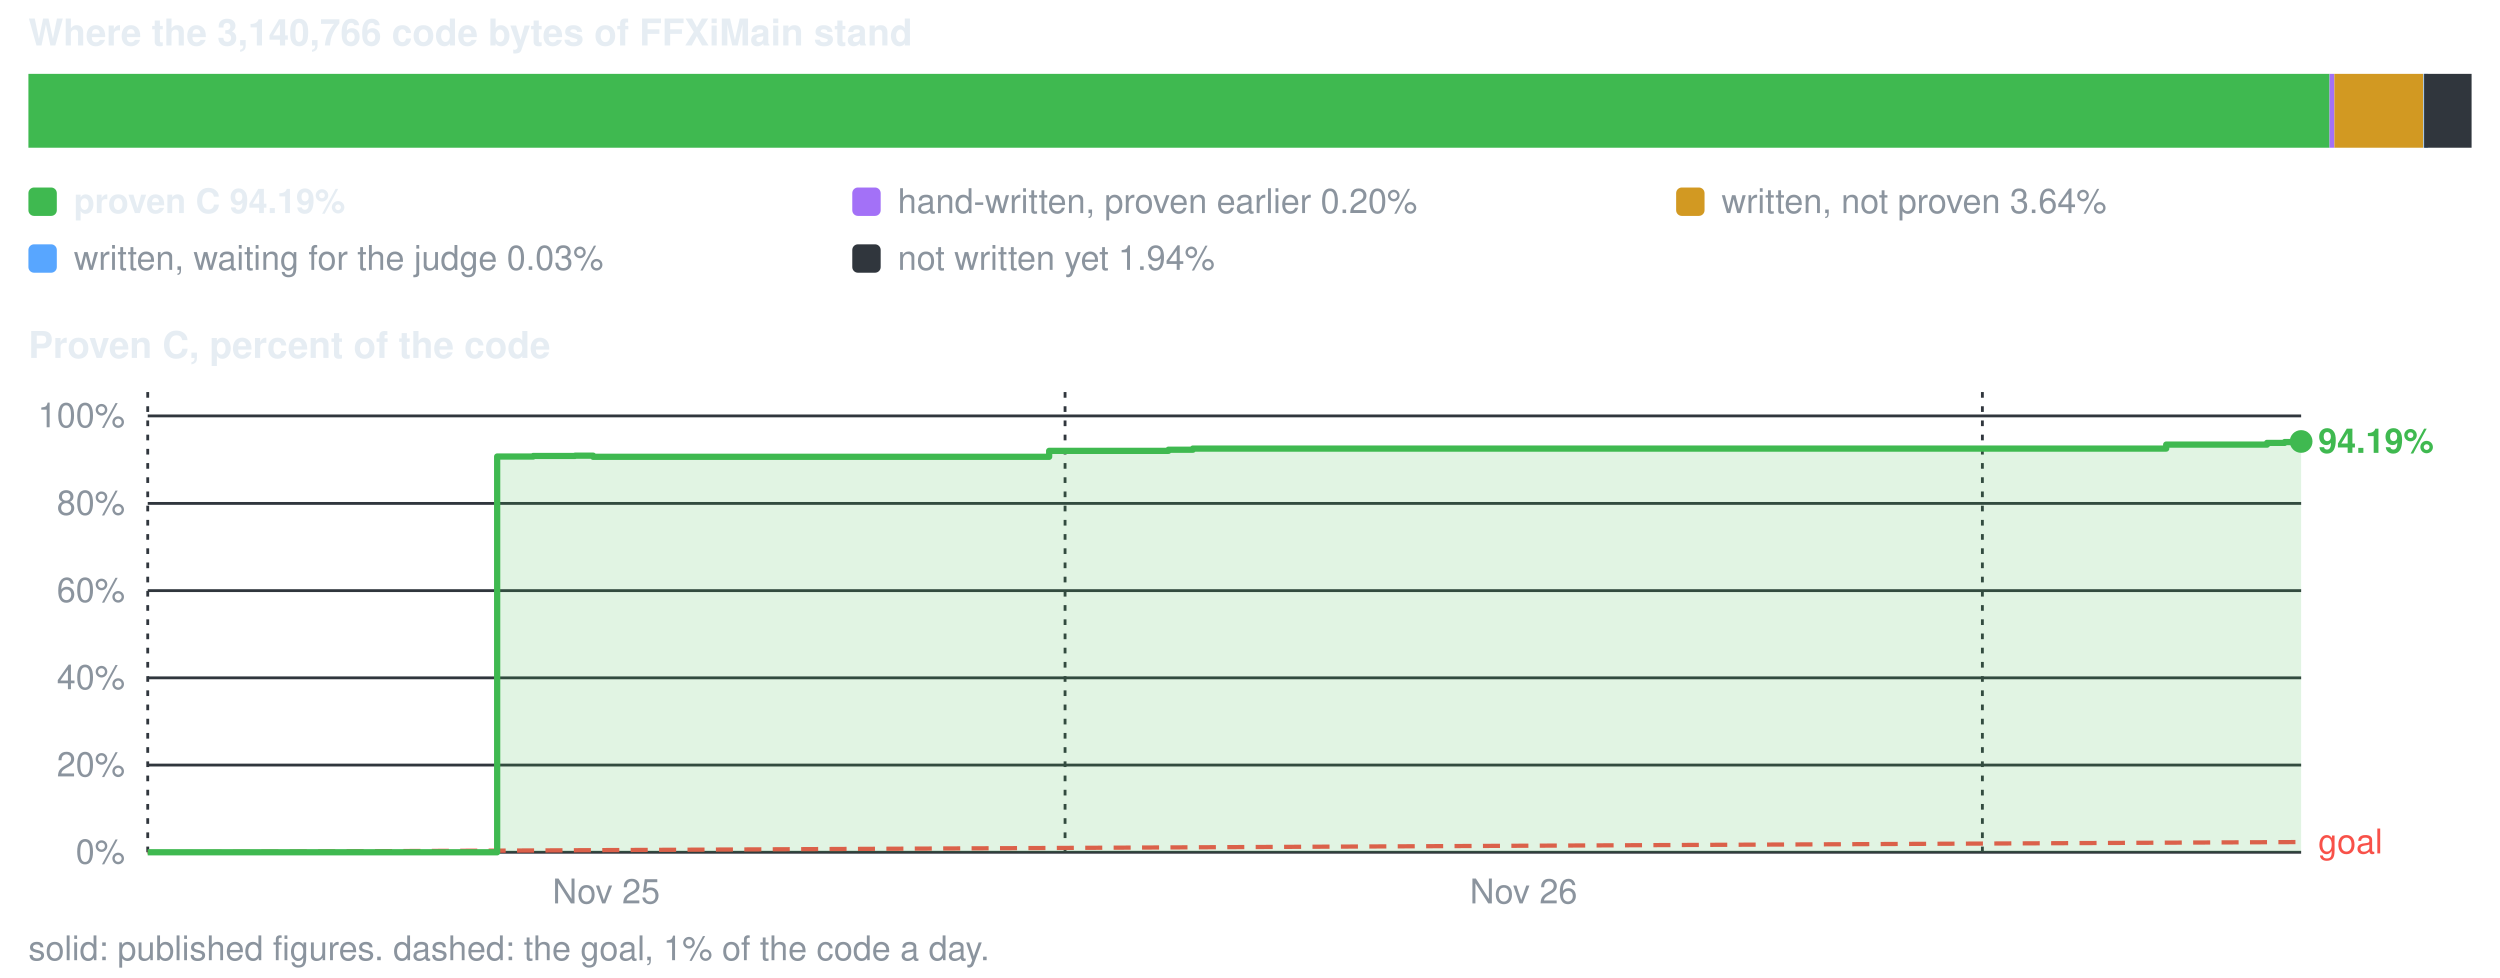
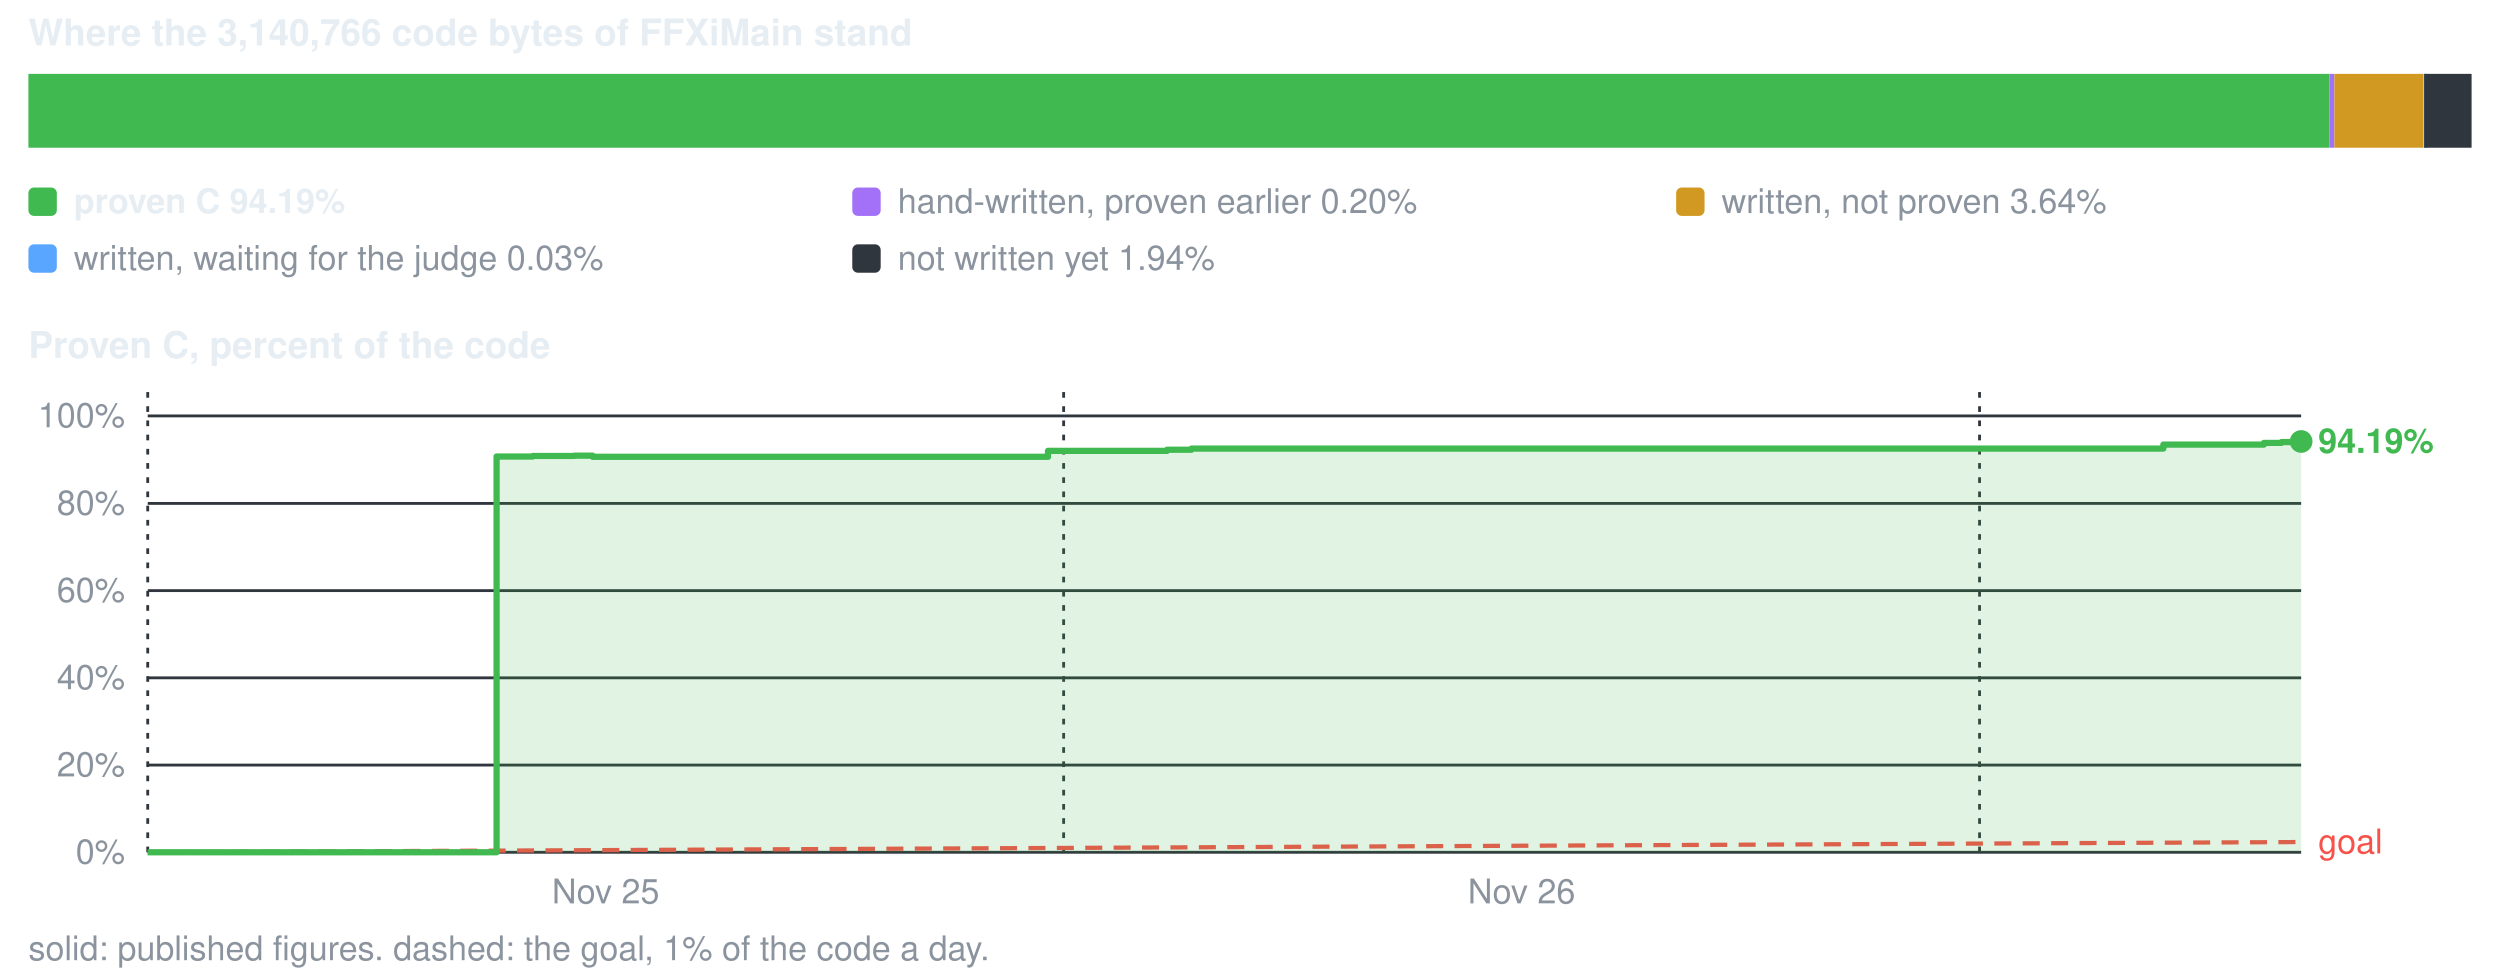
<svg xmlns="http://www.w3.org/2000/svg" viewBox="0 0 880 344" width="880" height="344" role="img" aria-label="conversion progress">
  <style>text{font-family:-apple-system,BlinkMacSystemFont,'Segoe UI',Helvetica,Arial,sans-serif;font-size:12px;fill:#8b949e}.s{fill:#e6edf3;font-weight:600}.b{font-size:13px}</style>
  <text x="10" y="16" class="s b">Where the 3,140,766 code bytes of FFXiMain stand</text>
  <rect x="10.0" y="26" width="810.0" height="26" fill="#3fb950" />
  <rect x="820.0" y="26" width="1.7" height="26" fill="#a371f7" />
  <rect x="821.7" y="26" width="31.3" height="26" fill="#d29922" />
  <rect x="853.1" y="26" width="1.5" height="26" fill="#58a6ff" />
  <rect x="853.3" y="26" width="16.7" height="26" fill="#30363d" />
  <rect x="10" y="66" width="10" height="10" rx="2" fill="#3fb950" />
  <text x="26" y="75" class="s">proven C 94.19%</text>
  <rect x="300" y="66" width="10" height="10" rx="2" fill="#a371f7" />
  <text x="316" y="75">hand-written, proven earlier 0.20%</text>
  <rect x="590" y="66" width="10" height="10" rx="2" fill="#d29922" />
  <text x="606" y="75">written, not proven 3.64%</text>
  <rect x="10" y="86" width="10" height="10" rx="2" fill="#58a6ff" />
  <text x="26" y="95">written, waiting for the judge 0.03%</text>
  <rect x="300" y="86" width="10" height="10" rx="2" fill="#30363d" />
  <text x="316" y="95">not written yet 1.94%</text>
  <text x="10" y="126" class="s b">Proven C, percent of the code</text>
  <line x1="52" y1="300.0" x2="810" y2="300.0" stroke="#30363d" stroke-width="1" />
  <text x="44" y="304.0" text-anchor="end">0%</text>
  <line x1="52" y1="269.3" x2="810" y2="269.3" stroke="#30363d" stroke-width="1" />
  <text x="44" y="273.3" text-anchor="end">20%</text>
  <line x1="52" y1="238.6" x2="810" y2="238.6" stroke="#30363d" stroke-width="1" />
  <text x="44" y="242.6" text-anchor="end">40%</text>
  <line x1="52" y1="207.9" x2="810" y2="207.9" stroke="#30363d" stroke-width="1" />
  <text x="44" y="211.9" text-anchor="end">60%</text>
  <line x1="52" y1="177.2" x2="810" y2="177.2" stroke="#30363d" stroke-width="1" />
  <text x="44" y="181.2" text-anchor="end">80%</text>
  <line x1="52" y1="146.4" x2="810" y2="146.4" stroke="#30363d" stroke-width="1" />
  <text x="44" y="150.4" text-anchor="end">100%</text>
  <line x1="52.0" y1="138" x2="52.0" y2="300" stroke="#30363d" stroke-width="1" stroke-dasharray="2 3" />
-   <text x="213.4" y="318" text-anchor="middle">Nov 25</text>
-   <line x1="374.9" y1="138" x2="374.9" y2="300" stroke="#30363d" stroke-width="1" stroke-dasharray="2 3" />
-   <text x="536.3" y="318" text-anchor="middle">Nov 26</text>
-   <line x1="697.8" y1="138" x2="697.8" y2="300" stroke="#30363d" stroke-width="1" stroke-dasharray="2 3" />
+   <text x="213.2" y="318" text-anchor="middle">Nov 25</text>
+   <line x1="374.4" y1="138" x2="374.4" y2="300" stroke="#30363d" stroke-width="1" stroke-dasharray="2 3" />
+   <text x="535.6" y="318" text-anchor="middle">Nov 26</text>
+   <line x1="696.8" y1="138" x2="696.8" y2="300" stroke="#30363d" stroke-width="1" stroke-dasharray="2 3" />
  <line x1="52.0" y1="300.0" x2="810.0" y2="296.4" stroke="#f85149" stroke-width="1.5" stroke-dasharray="6 4" />
  <text x="816.0" y="300.4" style="fill:#f85149">goal</text>
-   <path d="M52.0 300.0 H175.0 V160.7 H187.7 V160.5 H193.1 V160.5 H195.7 V160.5 H202.4 V160.4 H206.2 V160.4 H208.8 V160.8 H369.3 V158.7 H411.3 V158.3 H419.9 V157.9 H422.6 V157.9 H424.7 V157.9 H428.5 V157.9 H440.5 V157.9 H466.0 V157.9 H762.5 V156.5 H798.0 V155.9 H804.2 V155.6 H808.4 V155.4 H810.0 V155.4 V300.0 H52.0 Z" fill="#3fb950" fill-opacity="0.16" />
-   <path d="M52.0 300.0 H175.0 V160.7 H187.7 V160.5 H193.1 V160.5 H195.7 V160.5 H202.4 V160.4 H206.2 V160.4 H208.8 V160.8 H369.3 V158.7 H411.3 V158.3 H419.9 V157.9 H422.6 V157.9 H424.7 V157.9 H428.5 V157.9 H440.5 V157.9 H466.0 V157.9 H762.5 V156.5 H798.0 V155.9 H804.2 V155.6 H808.4 V155.4 H810.0 V155.4" fill="none" stroke="#3fb950" stroke-width="2.2" stroke-linejoin="round" />
+   <path d="M52.0 300.0 H174.8 V160.7 H187.5 V160.5 H192.9 V160.5 H195.5 V160.5 H202.2 V160.4 H205.9 V160.4 H208.6 V160.8 H368.9 V158.7 H410.8 V158.3 H419.4 V157.9 H422.0 V157.9 H424.2 V157.9 H427.9 V157.9 H440.0 V157.9 H465.4 V157.9 H761.5 V156.5 H796.9 V155.9 H803.1 V155.6 H807.2 V155.4 H808.9 V155.4 H810.0 V155.4 V300.0 H52.0 Z" fill="#3fb950" fill-opacity="0.16" />
+   <path d="M52.0 300.0 H174.8 V160.7 H187.5 V160.5 H192.9 V160.5 H195.5 V160.5 H202.2 V160.4 H205.9 V160.4 H208.6 V160.8 H368.9 V158.7 H410.8 V158.3 H419.4 V157.9 H422.0 V157.9 H424.2 V157.9 H427.9 V157.9 H440.0 V157.9 H465.4 V157.9 H761.5 V156.5 H796.9 V155.9 H803.1 V155.6 H807.2 V155.4 H808.9 V155.4 H810.0 V155.4" fill="none" stroke="#3fb950" stroke-width="2.2" stroke-linejoin="round" />
  <circle cx="810.0" cy="155.4" r="4" fill="#3fb950" />
  <text x="816.0" y="159.4" class="s" style="fill:#3fb950">94.19%</text>
  <text x="10" y="338">solid: published figures. dashed: the goal, 1% of the code a day.</text>
</svg>
